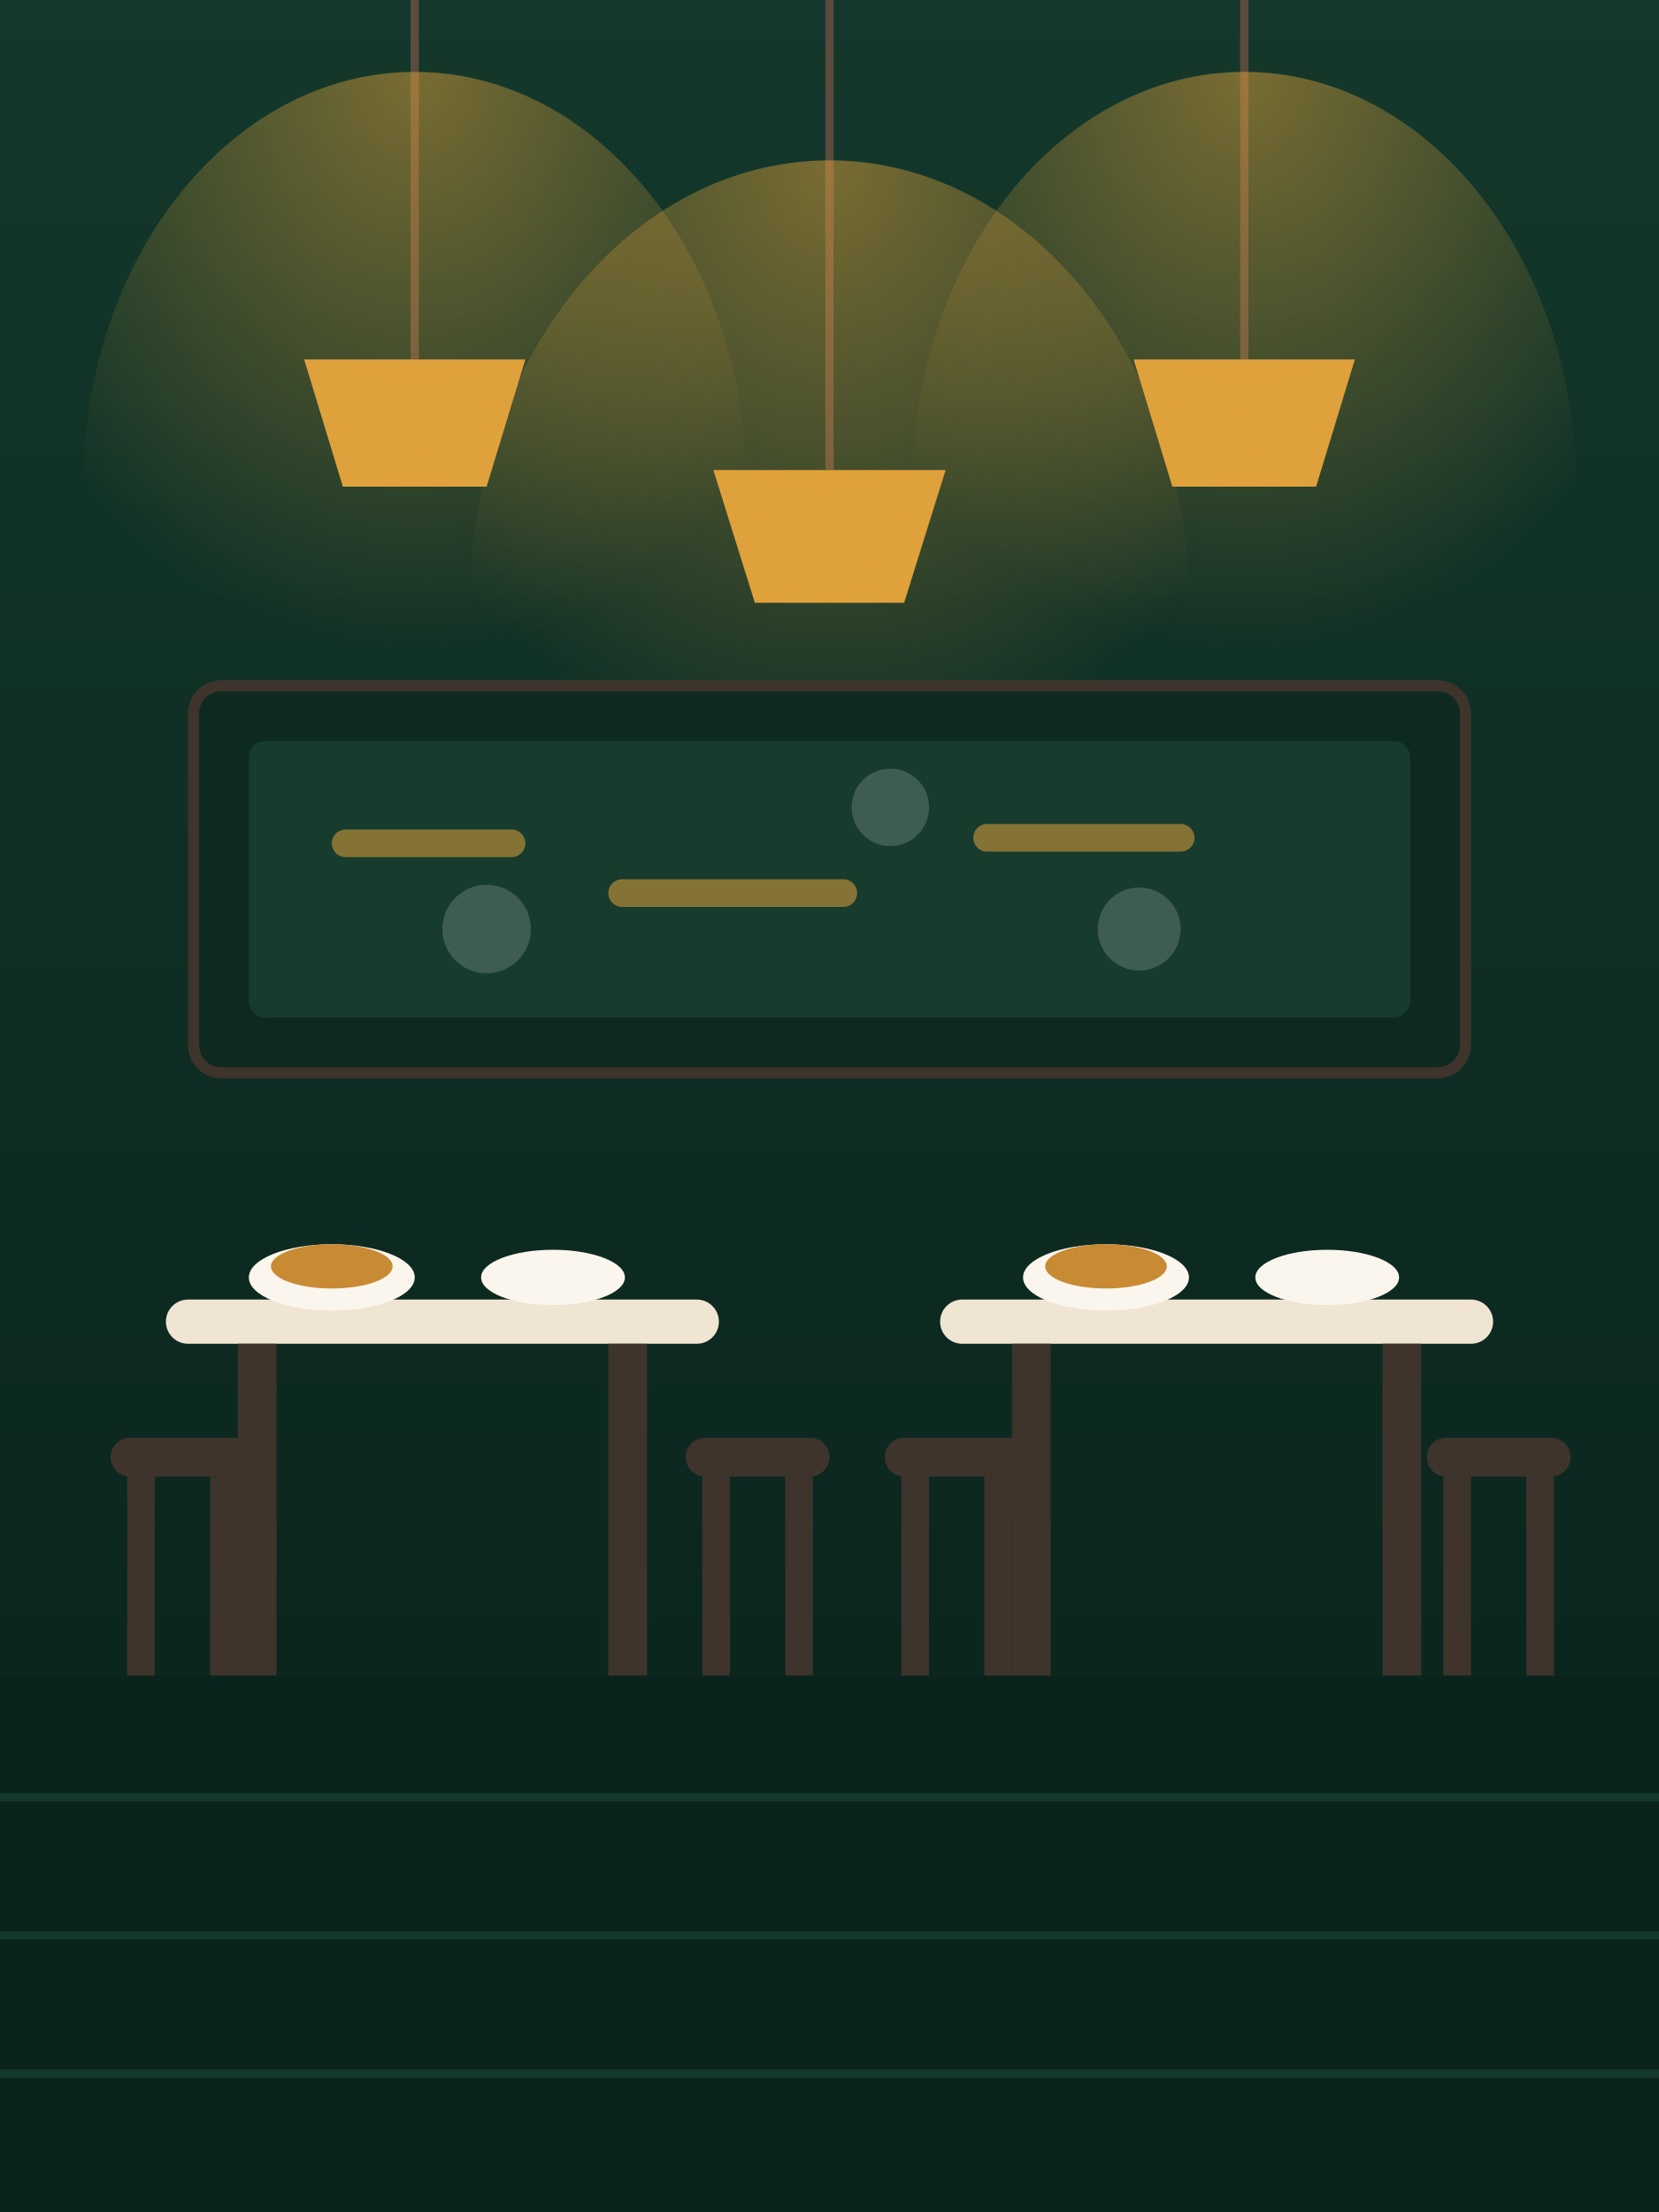
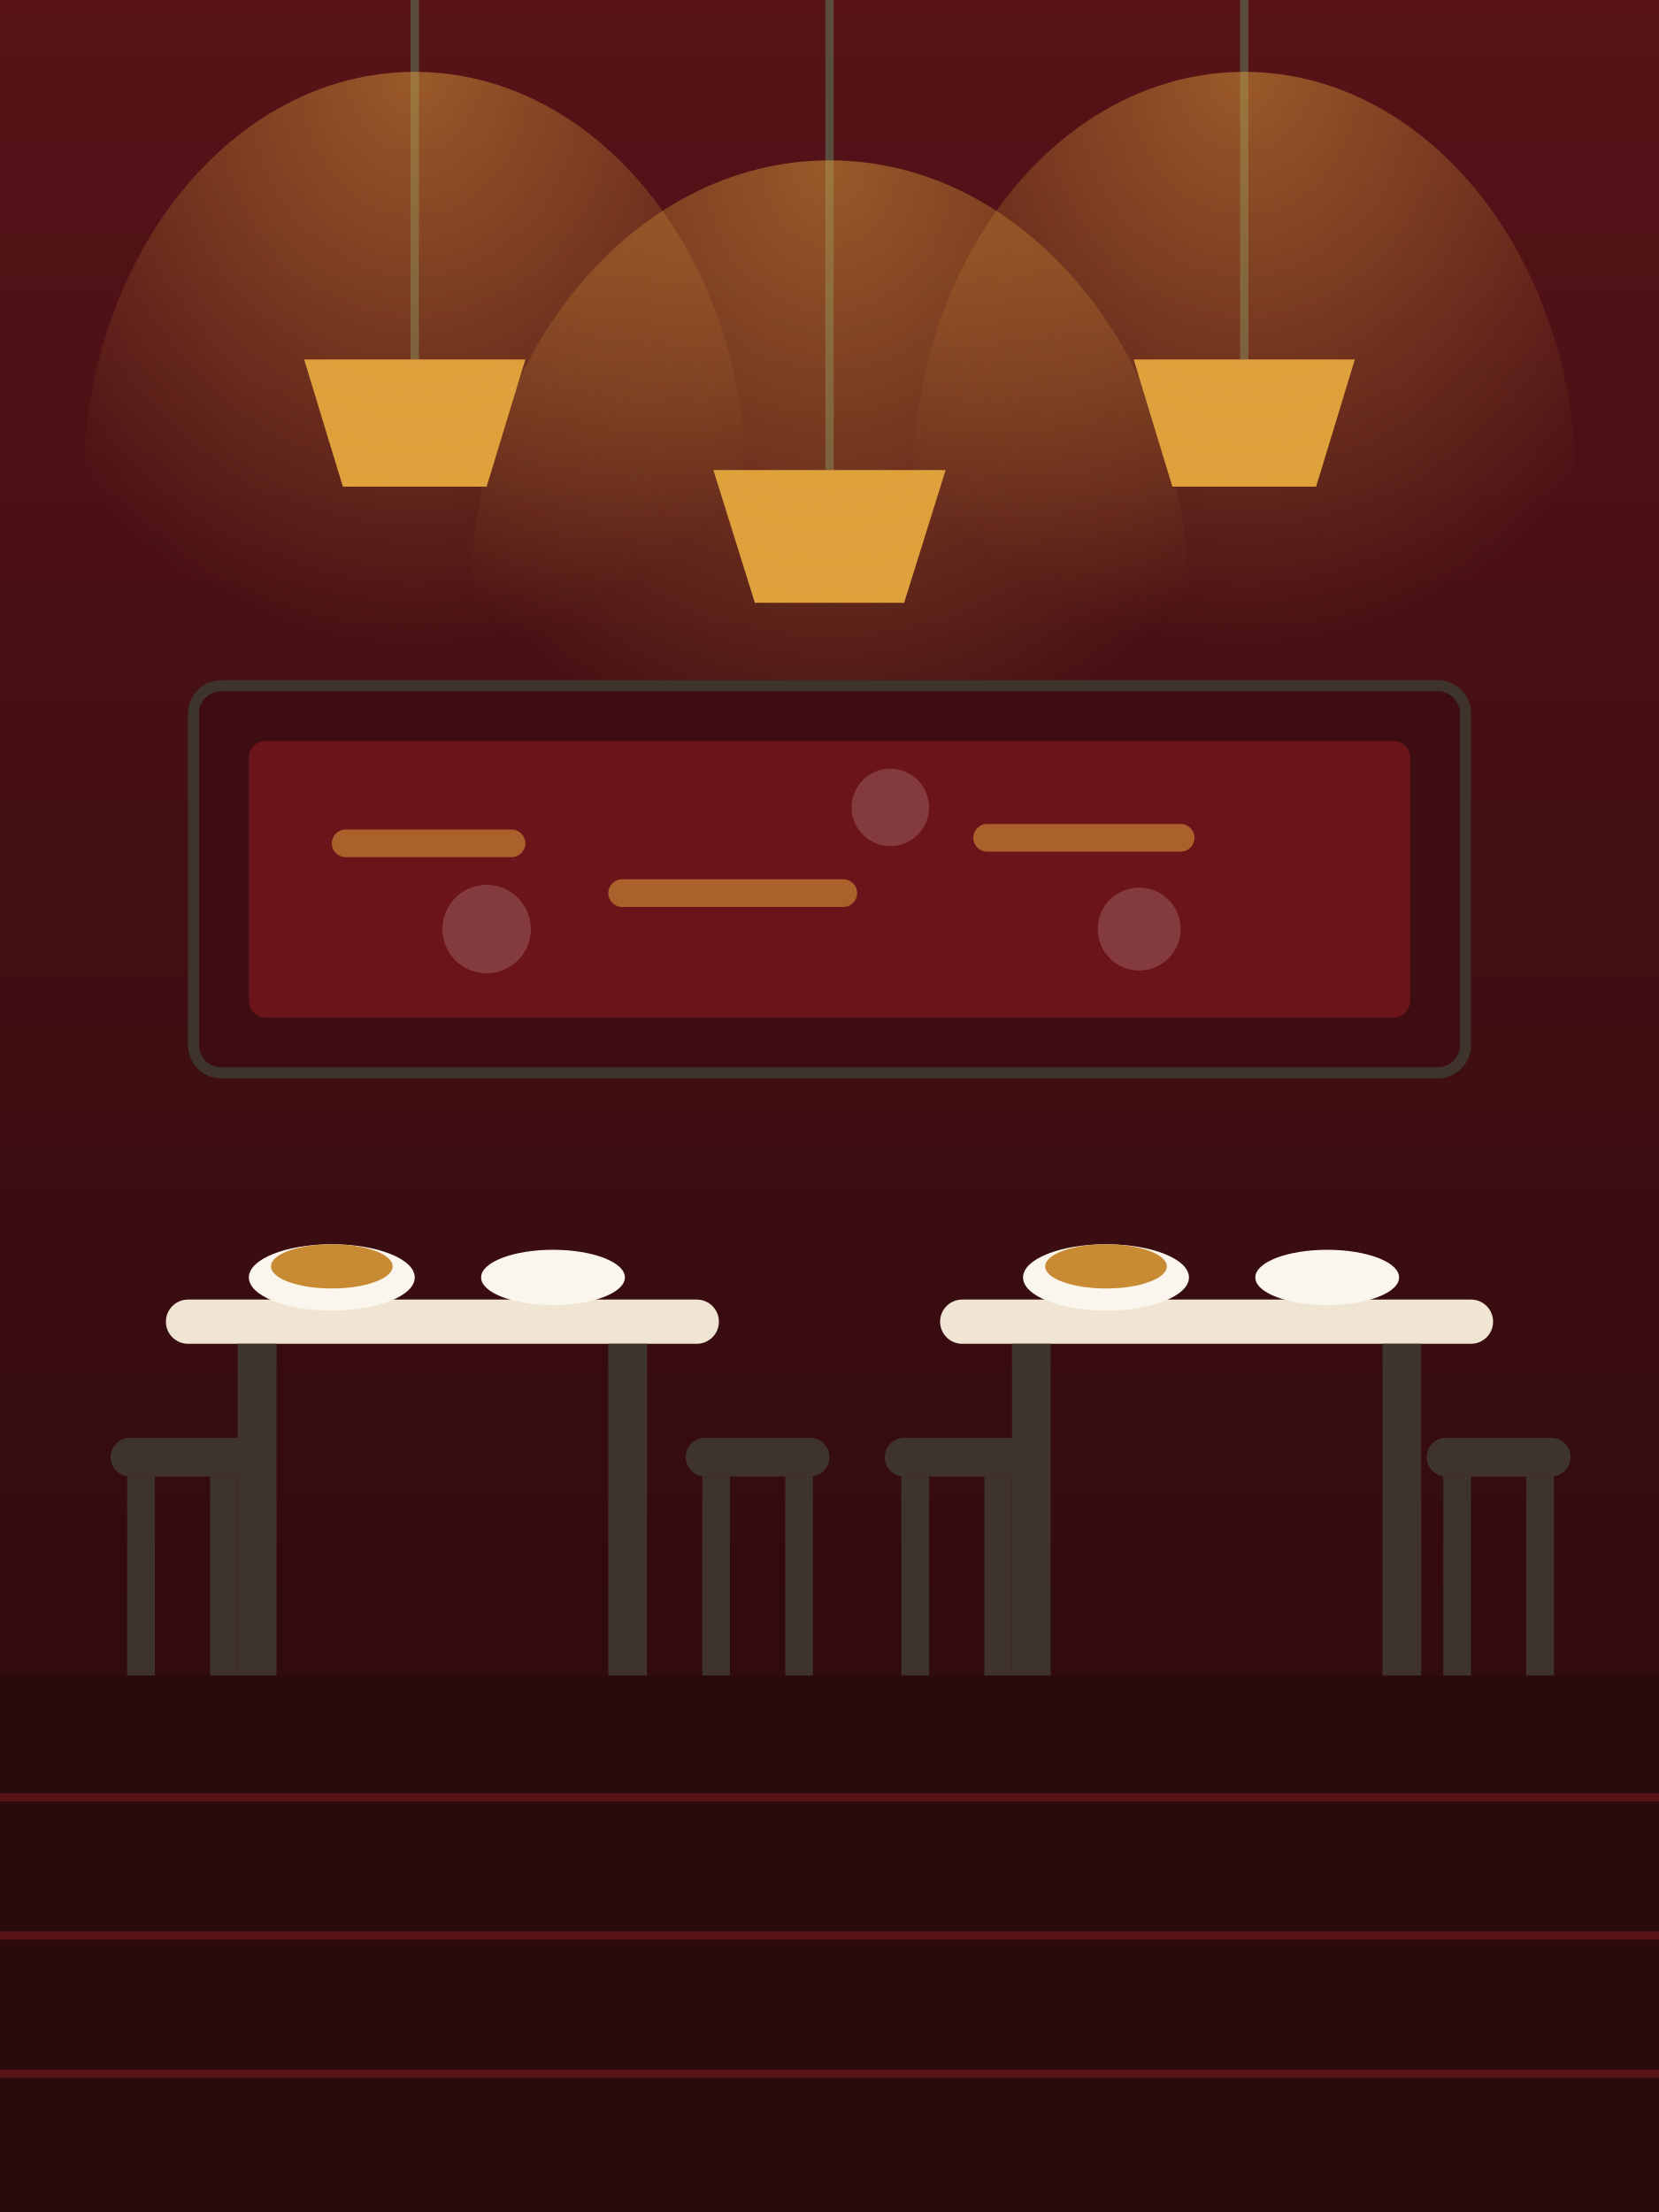
<svg xmlns="http://www.w3.org/2000/svg" viewBox="0 0 600 800" role="img" aria-label="Illustration of the Jenni Pho dining room with pendant lights and an open kitchen window">
  <defs>
    <linearGradient id="p9" x1="0" y1="0" x2="0" y2="1">
-       <stop offset="0" stop-color="#14382B" />
-       <stop offset="1" stop-color="#08201A" />
+       <stop offset="0" stop-color="#571318" />
+       <stop offset="1" stop-color="#24080A" />
    </linearGradient>
    <radialGradient id="lamp" cx="50%" cy="0%" r="70%">
      <stop offset="0" stop-color="#DFA13B" stop-opacity=".5" />
      <stop offset="1" stop-color="#DFA13B" stop-opacity="0" />
    </radialGradient>
  </defs>
  <rect width="600" height="800" fill="url(#p9)" />
  <g stroke="#5A4C3E" stroke-width="3">
    <path d="M150 0v130" />
    <path d="M300 0v170" />
    <path d="M450 0v130" />
  </g>
  <g fill="#DFA13B">
    <path d="M110 130h80l-14 46h-52Z" />
    <path d="M258 170h84l-15 48h-54Z" />
    <path d="M410 130h80l-14 46h-52Z" />
  </g>
  <ellipse cx="150" cy="176" rx="120" ry="150" fill="url(#lamp)" />
  <ellipse cx="300" cy="218" rx="130" ry="160" fill="url(#lamp)" />
  <ellipse cx="450" cy="176" rx="120" ry="150" fill="url(#lamp)" />
-   <rect x="70" y="248" width="460" height="140" rx="10" fill="#0E2A20" stroke="#3E342B" stroke-width="4" />
-   <rect x="90" y="268" width="420" height="100" rx="6" fill="#173C2E" />
+   <rect x="70" y="248" width="460" height="140" rx="10" fill="#3D0D11" stroke="#3E342B" stroke-width="4" />
+   <rect x="90" y="268" width="420" height="100" rx="6" fill="#6B1419" />
  <g fill="#DFA13B" opacity=".55">
    <rect x="120" y="300" width="70" height="10" rx="5" />
    <rect x="220" y="318" width="90" height="10" rx="5" />
    <rect x="352" y="298" width="80" height="10" rx="5" />
  </g>
  <g fill="#F6F1E7" opacity=".18">
    <circle cx="176" cy="336" r="16" />
    <circle cx="322" cy="292" r="14" />
    <circle cx="412" cy="336" r="15" />
  </g>
  <g>
    <rect x="60" y="470" width="200" height="16" rx="8" fill="#EFE5D2" />
    <rect x="86" y="486" width="14" height="120" fill="#3E342B" />
    <rect x="220" y="486" width="14" height="120" fill="#3E342B" />
    <ellipse cx="120" cy="462" rx="30" ry="12" fill="#FAF6EE" />
    <ellipse cx="120" cy="458" rx="22" ry="8" fill="#C98A34" />
    <ellipse cx="200" cy="462" rx="26" ry="10" fill="#FAF6EE" />
  </g>
  <g>
    <rect x="340" y="470" width="200" height="16" rx="8" fill="#EFE5D2" />
    <rect x="366" y="486" width="14" height="120" fill="#3E342B" />
    <rect x="500" y="486" width="14" height="120" fill="#3E342B" />
    <ellipse cx="400" cy="462" rx="30" ry="12" fill="#FAF6EE" />
    <ellipse cx="400" cy="458" rx="22" ry="8" fill="#C98A34" />
    <ellipse cx="480" cy="462" rx="26" ry="10" fill="#FAF6EE" />
  </g>
  <g fill="#3E342B">
    <rect x="40" y="520" width="52" height="14" rx="7" />
    <rect x="46" y="534" width="10" height="72" />
    <rect x="76" y="534" width="10" height="72" />
    <rect x="248" y="520" width="52" height="14" rx="7" />
    <rect x="254" y="534" width="10" height="72" />
    <rect x="284" y="534" width="10" height="72" />
    <rect x="320" y="520" width="52" height="14" rx="7" />
    <rect x="326" y="534" width="10" height="72" />
    <rect x="356" y="534" width="10" height="72" />
    <rect x="516" y="520" width="52" height="14" rx="7" />
    <rect x="522" y="534" width="10" height="72" />
    <rect x="552" y="534" width="10" height="72" />
  </g>
-   <rect y="606" width="600" height="194" fill="#0A241D" />
-   <g stroke="#14382B" stroke-width="3">
+   <rect y="606" width="600" height="194" fill="#2A0A0C" />
+   <g stroke="#571318" stroke-width="3">
    <path d="M0 650h600" />
    <path d="M0 700h600" />
    <path d="M0 750h600" />
  </g>
</svg>
